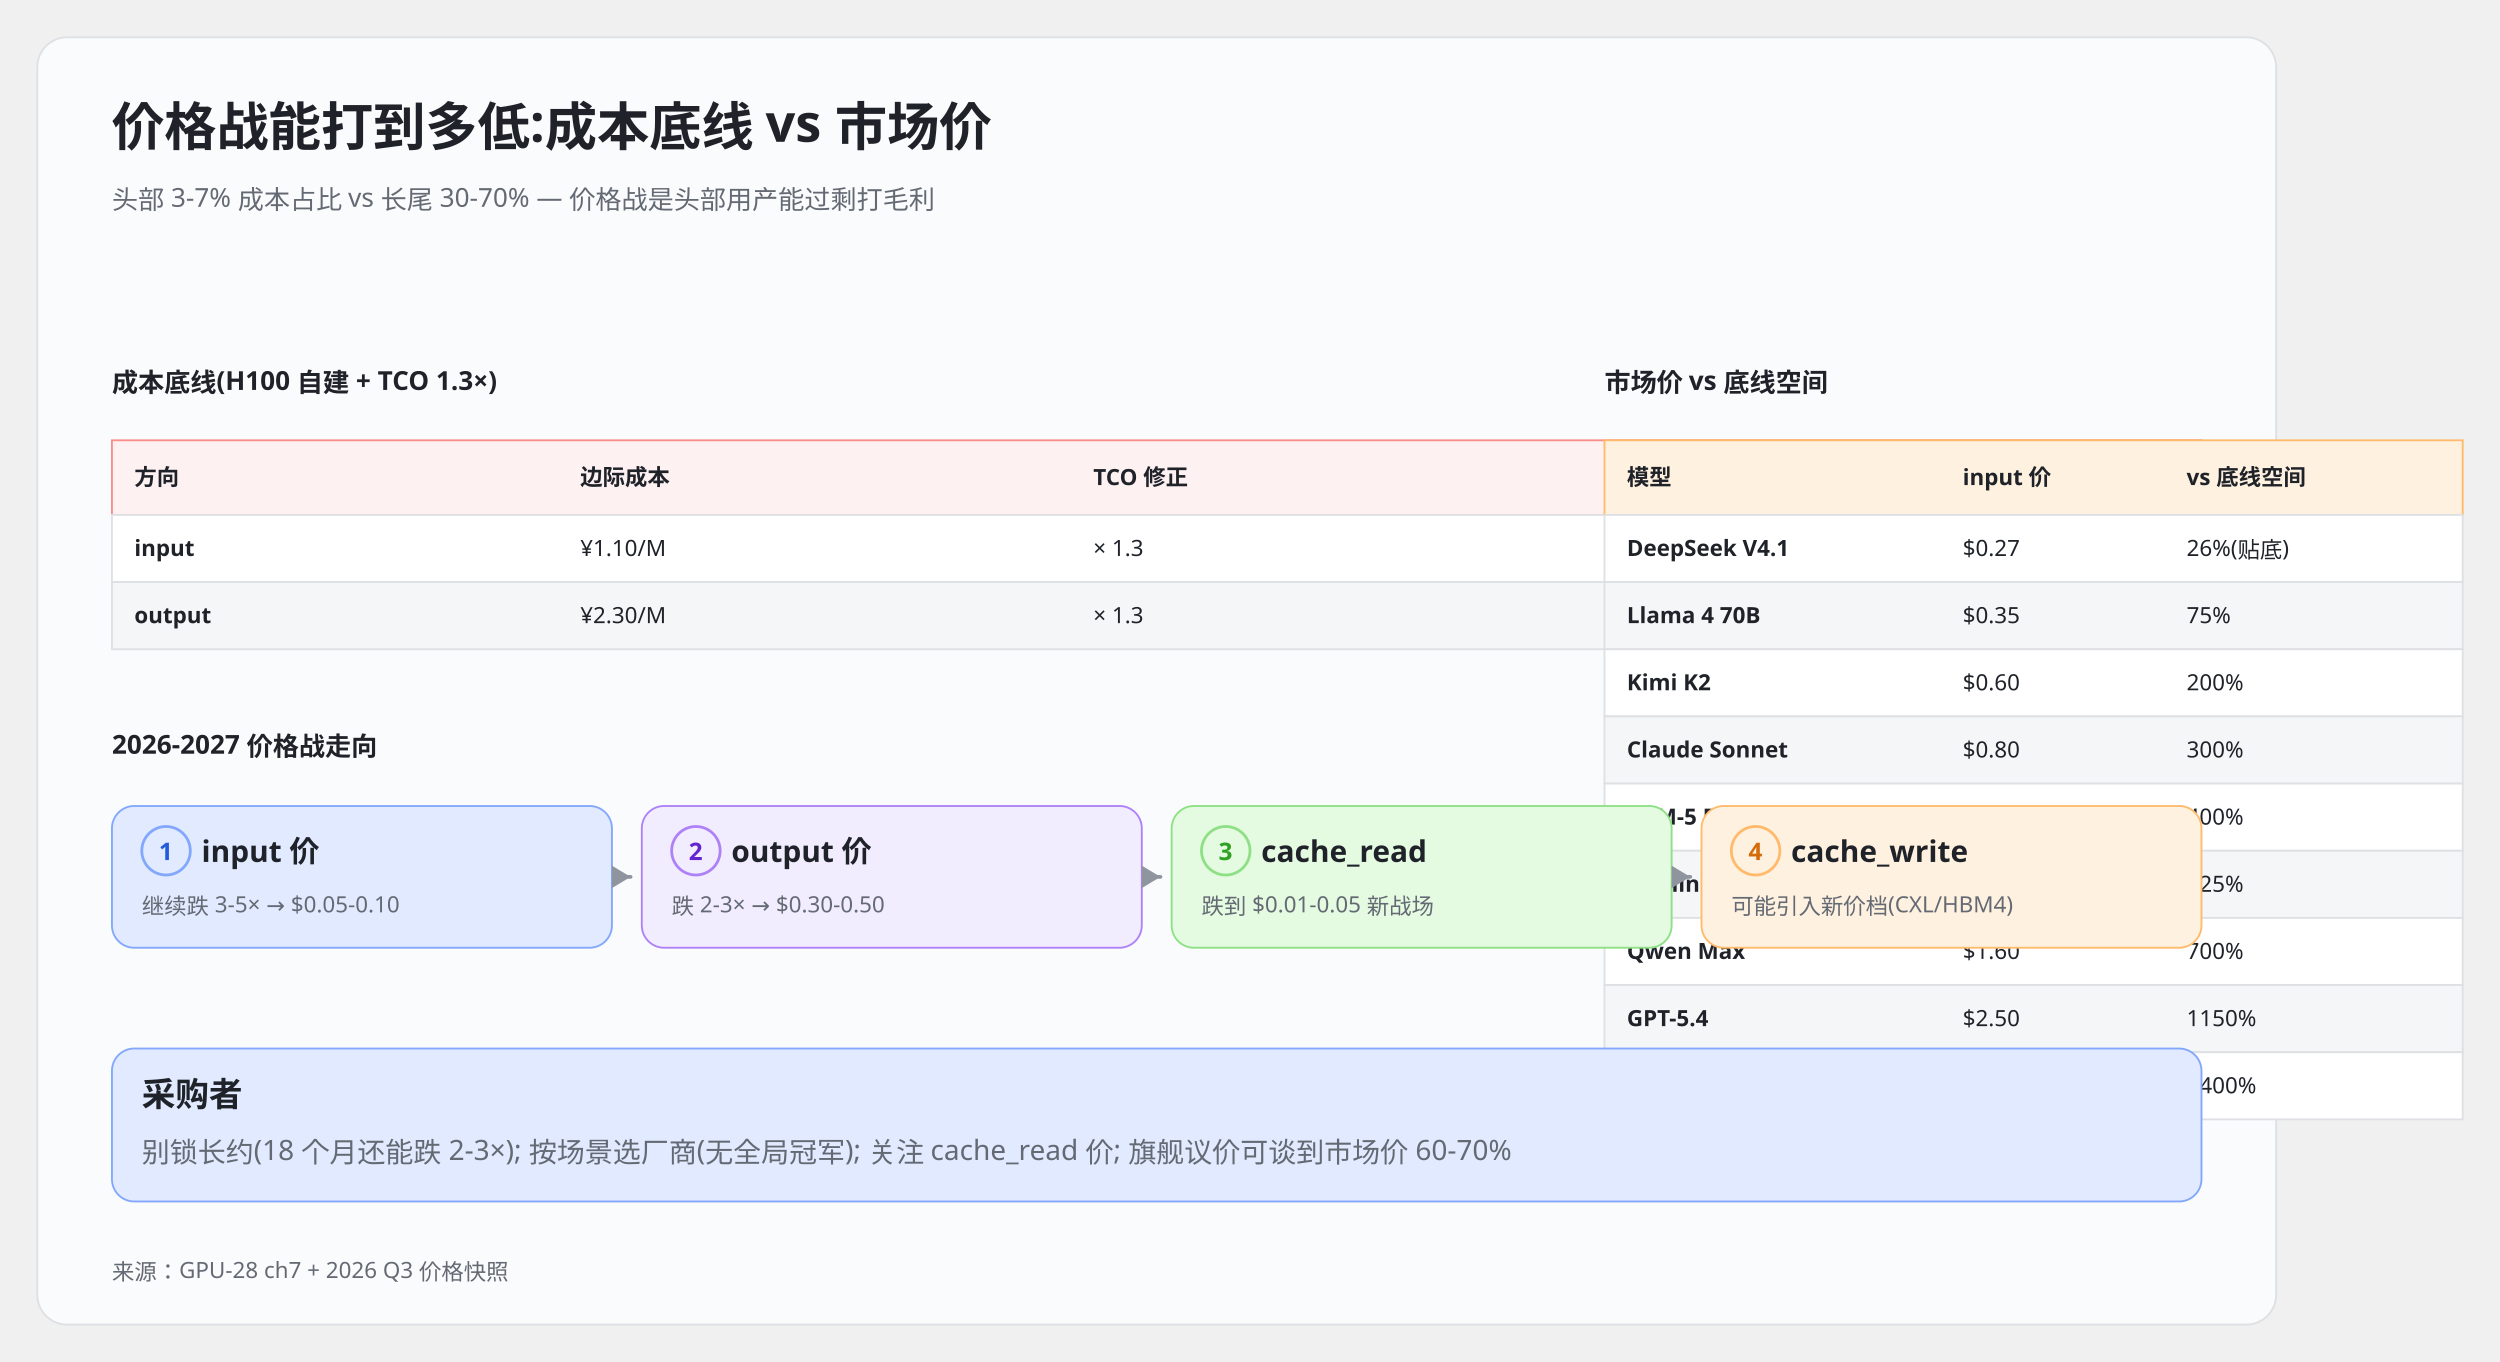
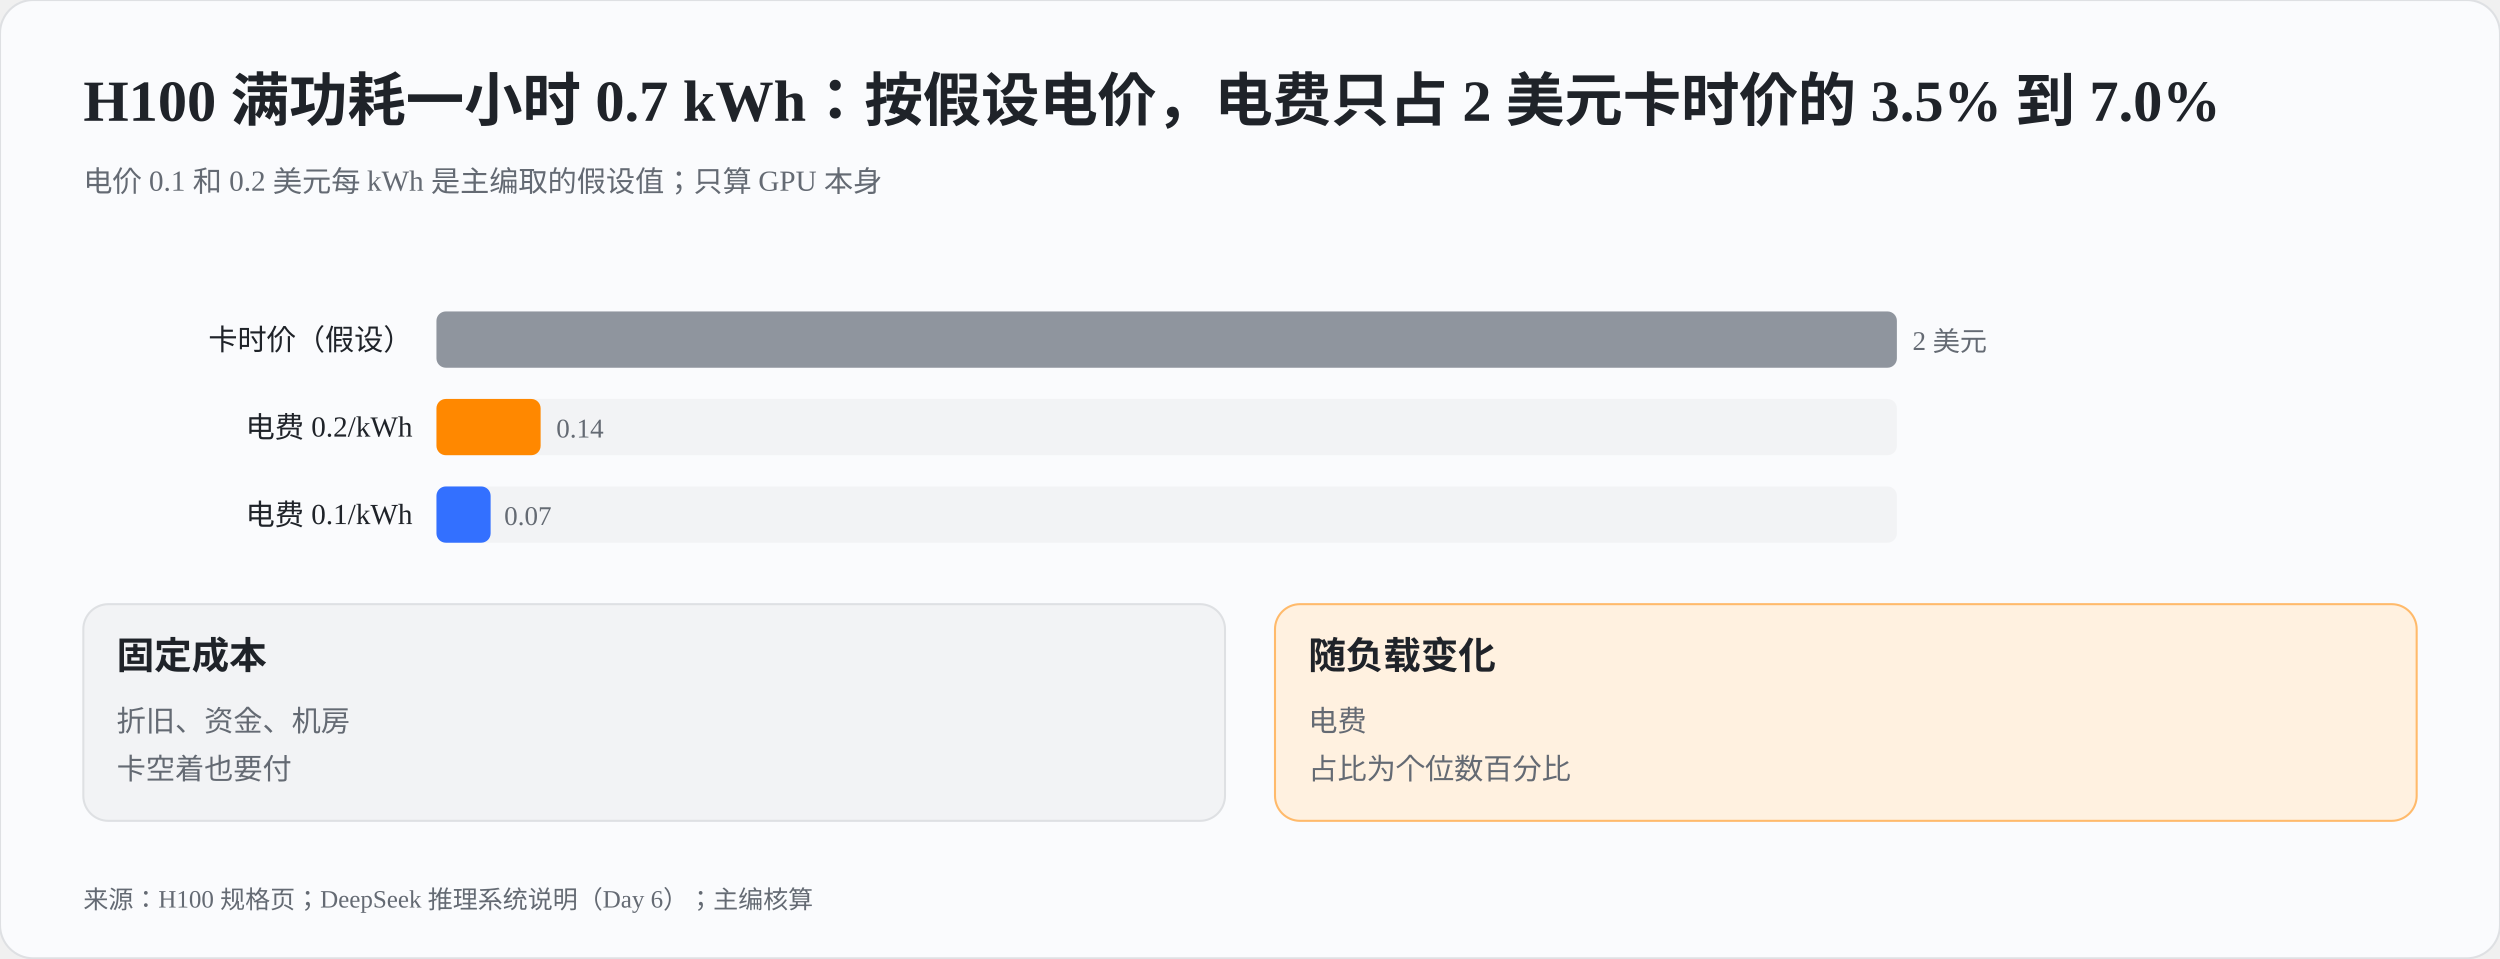
- <svg xmlns="http://www.w3.org/2000/svg" width="1340" height="730" viewBox="-20 -20 1340 730">
-   <g id="o1:47" transform="translate(0, 0)">
-     <rect x="0" y="0" width="1200" height="690" fill="#fafbfd" stroke="#dee0e3" stroke-width="1" rx="16" ry="16" />
-   </g>
-   <g id="a1:125" transform="translate(40, 25.058)">
-     <text font-size="28" font-family="Noto Sans SC, 'PingFang SC', 'Hiragino Sans GB', 'Microsoft YaHei', sans-serif" font-weight="bold" fill="#1f2329" text-anchor="start" dominant-baseline="alphabetic" x="0">
-       <tspan x="0" y="32.942">
-         <tspan x="0" text-anchor="start">价格战能打到多低:成本底线 vs 市场价</tspan>
-       </tspan>
-     </text>
-   </g>
-   <g id="a1:126" transform="translate(40, 75.529)">
-     <text font-size="14" font-family="Noto Sans SC, 'PingFang SC', 'Hiragino Sans GB', 'Microsoft YaHei', sans-serif" font-weight="normal" fill="#646a73" text-anchor="start" dominant-baseline="alphabetic" x="0">
-       <tspan x="0" y="16.471">
-         <tspan x="0" text-anchor="start">头部 3-7% 成本占比 vs 长尾 30-70% — 价格战是头部用产能过剩打毛利</tspan>
-       </tspan>
-     </text>
-   </g>
-   <g id="a1:127" transform="translate(40, 173.529)">
-     <text font-size="14" font-family="Noto Sans SC, 'PingFang SC', 'Hiragino Sans GB', 'Microsoft YaHei', sans-serif" font-weight="bold" fill="#1f2329" text-anchor="start" dominant-baseline="alphabetic" x="0">
-       <tspan x="0" y="16.471">
-         <tspan x="0" text-anchor="start">成本底线(H100 自建 + TCO 1.3×)</tspan>
-       </tspan>
-     </text>
-   </g>
-   <g id="o1:48" transform="translate(40, 216)">
-     <rect x="0" y="0" width="1120" height="40" fill="#fef1f1" stroke="#f98e8b" stroke-width="1" rx="0" ry="0" />
-   </g>
-   <g id="a1:128" transform="translate(52, 225.882)">
-     <text font-size="12" font-family="Noto Sans SC, 'PingFang SC', 'Hiragino Sans GB', 'Microsoft YaHei', sans-serif" font-weight="bold" fill="#1f2329" text-anchor="start" dominant-baseline="alphabetic" x="0">
-       <tspan x="0" y="14.118">
-         <tspan x="0" text-anchor="start">方向</tspan>
-       </tspan>
-     </text>
-   </g>
-   <g id="a1:129" transform="translate(291, 225.882)">
-     <text font-size="12" font-family="Noto Sans SC, 'PingFang SC', 'Hiragino Sans GB', 'Microsoft YaHei', sans-serif" font-weight="bold" fill="#1f2329" text-anchor="start" dominant-baseline="alphabetic" x="0">
-       <tspan x="0" y="14.118">
-         <tspan x="0" text-anchor="start">边际成本</tspan>
-       </tspan>
-     </text>
-   </g>
-   <g id="a1:130" transform="translate(566, 225.882)">
-     <text font-size="12" font-family="Noto Sans SC, 'PingFang SC', 'Hiragino Sans GB', 'Microsoft YaHei', sans-serif" font-weight="bold" fill="#1f2329" text-anchor="start" dominant-baseline="alphabetic" x="0">
-       <tspan x="0" y="14.118">
-         <tspan x="0" text-anchor="start">TCO 修正</tspan>
-       </tspan>
-     </text>
-   </g>
-   <g id="a1:131" transform="translate(842, 225.882)">
-     <text font-size="12" font-family="Noto Sans SC, 'PingFang SC', 'Hiragino Sans GB', 'Microsoft YaHei', sans-serif" font-weight="bold" fill="#1f2329" text-anchor="start" dominant-baseline="alphabetic" x="0">
-       <tspan x="0" y="14.118">
-         <tspan x="0" text-anchor="start">底线价</tspan>
-       </tspan>
-     </text>
-   </g>
-   <g id="o1:49" transform="translate(40, 256)">
-     <rect x="0" y="0" width="1120" height="36" fill="#ffffff" stroke="#dee0e3" stroke-width="1" rx="0" ry="0" />
-   </g>
-   <g id="a1:132" transform="translate(52, 263.882)">
-     <text font-size="12" font-family="Noto Sans SC, 'PingFang SC', 'Hiragino Sans GB', 'Microsoft YaHei', sans-serif" font-weight="bold" fill="#1f2329" text-anchor="start" dominant-baseline="alphabetic" x="0">
-       <tspan x="0" y="14.118">
-         <tspan x="0" text-anchor="start">input</tspan>
-       </tspan>
-     </text>
-   </g>
-   <g id="a1:133" transform="translate(291, 263.882)">
-     <text font-size="12" font-family="Noto Sans SC, 'PingFang SC', 'Hiragino Sans GB', 'Microsoft YaHei', sans-serif" font-weight="normal" fill="#1f2329" text-anchor="start" dominant-baseline="alphabetic" x="0">
-       <tspan x="0" y="14.118">
-         <tspan x="0" text-anchor="start">¥1.10/M</tspan>
-       </tspan>
-     </text>
-   </g>
-   <g id="a1:134" transform="translate(566, 263.882)">
-     <text font-size="12" font-family="Noto Sans SC, 'PingFang SC', 'Hiragino Sans GB', 'Microsoft YaHei', sans-serif" font-weight="normal" fill="#1f2329" text-anchor="start" dominant-baseline="alphabetic" x="0">
-       <tspan x="0" y="14.118">
-         <tspan x="0" text-anchor="start">× 1.3</tspan>
-       </tspan>
-     </text>
-   </g>
-   <g id="a1:135" transform="translate(842, 263.882)">
-     <text font-size="12" font-family="Noto Sans SC, 'PingFang SC', 'Hiragino Sans GB', 'Microsoft YaHei', sans-serif" font-weight="normal" fill="#1f2329" text-anchor="start" dominant-baseline="alphabetic" x="0">
-       <tspan x="0" y="14.118">
-         <tspan x="0" text-anchor="start">¥1.43 ≈ $0.20</tspan>
-       </tspan>
-     </text>
-   </g>
-   <g id="o1:50" transform="translate(40, 292)">
-     <rect x="0" y="0" width="1120" height="36" fill="#f5f6f7" stroke="#dee0e3" stroke-width="1" rx="0" ry="0" />
-   </g>
-   <g id="a1:136" transform="translate(52, 299.882)">
-     <text font-size="12" font-family="Noto Sans SC, 'PingFang SC', 'Hiragino Sans GB', 'Microsoft YaHei', sans-serif" font-weight="bold" fill="#1f2329" text-anchor="start" dominant-baseline="alphabetic" x="0">
-       <tspan x="0" y="14.118">
-         <tspan x="0" text-anchor="start">output</tspan>
-       </tspan>
-     </text>
-   </g>
-   <g id="a1:137" transform="translate(291, 299.882)">
-     <text font-size="12" font-family="Noto Sans SC, 'PingFang SC', 'Hiragino Sans GB', 'Microsoft YaHei', sans-serif" font-weight="normal" fill="#1f2329" text-anchor="start" dominant-baseline="alphabetic" x="0">
-       <tspan x="0" y="14.118">
-         <tspan x="0" text-anchor="start">¥2.30/M</tspan>
-       </tspan>
-     </text>
-   </g>
-   <g id="a1:138" transform="translate(566, 299.882)">
-     <text font-size="12" font-family="Noto Sans SC, 'PingFang SC', 'Hiragino Sans GB', 'Microsoft YaHei', sans-serif" font-weight="normal" fill="#1f2329" text-anchor="start" dominant-baseline="alphabetic" x="0">
-       <tspan x="0" y="14.118">
-         <tspan x="0" text-anchor="start">× 1.3</tspan>
-       </tspan>
-     </text>
-   </g>
-   <g id="a1:139" transform="translate(842, 299.882)">
-     <text font-size="12" font-family="Noto Sans SC, 'PingFang SC', 'Hiragino Sans GB', 'Microsoft YaHei', sans-serif" font-weight="normal" fill="#1f2329" text-anchor="start" dominant-baseline="alphabetic" x="0">
-       <tspan x="0" y="14.118">
-         <tspan x="0" text-anchor="start">¥3.00 ≈ $0.42</tspan>
-       </tspan>
-     </text>
-   </g>
-   <g id="a1:140" transform="translate(840, 173.529)">
-     <text font-size="14" font-family="Noto Sans SC, 'PingFang SC', 'Hiragino Sans GB', 'Microsoft YaHei', sans-serif" font-weight="bold" fill="#1f2329" text-anchor="start" dominant-baseline="alphabetic" x="0">
-       <tspan x="0" y="16.471">
-         <tspan x="0" text-anchor="start">市场价 vs 底线空间</tspan>
-       </tspan>
-     </text>
-   </g>
-   <g id="o1:51" transform="translate(840, 216)">
-     <rect x="0" y="0" width="460" height="40" fill="#fff1e0" stroke="#ffba6b" stroke-width="1" rx="0" ry="0" />
-   </g>
-   <g id="a1:141" transform="translate(852, 225.882)">
-     <text font-size="12" font-family="Noto Sans SC, 'PingFang SC', 'Hiragino Sans GB', 'Microsoft YaHei', sans-serif" font-weight="bold" fill="#1f2329" text-anchor="start" dominant-baseline="alphabetic" x="0">
-       <tspan x="0" y="14.118">
-         <tspan x="0" text-anchor="start">模型</tspan>
-       </tspan>
-     </text>
-   </g>
-   <g id="a1:142" transform="translate(1032, 225.882)">
-     <text font-size="12" font-family="Noto Sans SC, 'PingFang SC', 'Hiragino Sans GB', 'Microsoft YaHei', sans-serif" font-weight="bold" fill="#1f2329" text-anchor="start" dominant-baseline="alphabetic" x="0">
-       <tspan x="0" y="14.118">
-         <tspan x="0" text-anchor="start">input 价</tspan>
-       </tspan>
-     </text>
-   </g>
-   <g id="a1:143" transform="translate(1152, 225.882)">
-     <text font-size="12" font-family="Noto Sans SC, 'PingFang SC', 'Hiragino Sans GB', 'Microsoft YaHei', sans-serif" font-weight="bold" fill="#1f2329" text-anchor="start" dominant-baseline="alphabetic" x="0">
-       <tspan x="0" y="14.118">
-         <tspan x="0" text-anchor="start">vs 底线空间</tspan>
-       </tspan>
-     </text>
-   </g>
-   <g id="o1:52" transform="translate(840, 256)">
-     <rect x="0" y="0" width="460" height="36" fill="#ffffff" stroke="#dee0e3" stroke-width="1" rx="0" ry="0" />
-   </g>
-   <g id="a1:144" transform="translate(852, 263.882)">
-     <text font-size="12" font-family="Noto Sans SC, 'PingFang SC', 'Hiragino Sans GB', 'Microsoft YaHei', sans-serif" font-weight="bold" fill="#1f2329" text-anchor="start" dominant-baseline="alphabetic" x="0">
-       <tspan x="0" y="14.118">
-         <tspan x="0" text-anchor="start">DeepSeek V4.1</tspan>
-       </tspan>
-     </text>
-   </g>
-   <g id="a1:145" transform="translate(1032, 263.882)">
-     <text font-size="12" font-family="Noto Sans SC, 'PingFang SC', 'Hiragino Sans GB', 'Microsoft YaHei', sans-serif" font-weight="normal" fill="#1f2329" text-anchor="start" dominant-baseline="alphabetic" x="0">
-       <tspan x="0" y="14.118">
-         <tspan x="0" text-anchor="start">$0.27</tspan>
-       </tspan>
-     </text>
-   </g>
-   <g id="a1:146" transform="translate(1152, 263.882)">
-     <text font-size="12" font-family="Noto Sans SC, 'PingFang SC', 'Hiragino Sans GB', 'Microsoft YaHei', sans-serif" font-weight="normal" fill="#1f2329" text-anchor="start" dominant-baseline="alphabetic" x="0">
-       <tspan x="0" y="14.118">
-         <tspan x="0" text-anchor="start">26%(贴底)</tspan>
-       </tspan>
-     </text>
-   </g>
-   <g id="o1:53" transform="translate(840, 292)">
-     <rect x="0" y="0" width="460" height="36" fill="#f5f6f7" stroke="#dee0e3" stroke-width="1" rx="0" ry="0" />
-   </g>
-   <g id="a1:147" transform="translate(852, 299.882)">
-     <text font-size="12" font-family="Noto Sans SC, 'PingFang SC', 'Hiragino Sans GB', 'Microsoft YaHei', sans-serif" font-weight="bold" fill="#1f2329" text-anchor="start" dominant-baseline="alphabetic" x="0">
-       <tspan x="0" y="14.118">
-         <tspan x="0" text-anchor="start">Llama 4 70B</tspan>
-       </tspan>
-     </text>
-   </g>
-   <g id="a1:148" transform="translate(1032, 299.882)">
-     <text font-size="12" font-family="Noto Sans SC, 'PingFang SC', 'Hiragino Sans GB', 'Microsoft YaHei', sans-serif" font-weight="normal" fill="#1f2329" text-anchor="start" dominant-baseline="alphabetic" x="0">
-       <tspan x="0" y="14.118">
-         <tspan x="0" text-anchor="start">$0.35</tspan>
-       </tspan>
-     </text>
-   </g>
-   <g id="a1:149" transform="translate(1152, 299.882)">
-     <text font-size="12" font-family="Noto Sans SC, 'PingFang SC', 'Hiragino Sans GB', 'Microsoft YaHei', sans-serif" font-weight="normal" fill="#1f2329" text-anchor="start" dominant-baseline="alphabetic" x="0">
-       <tspan x="0" y="14.118">
-         <tspan x="0" text-anchor="start">75%</tspan>
-       </tspan>
-     </text>
-   </g>
-   <g id="o1:54" transform="translate(840, 328)">
-     <rect x="0" y="0" width="460" height="36" fill="#ffffff" stroke="#dee0e3" stroke-width="1" rx="0" ry="0" />
-   </g>
-   <g id="a1:150" transform="translate(852, 335.882)">
-     <text font-size="12" font-family="Noto Sans SC, 'PingFang SC', 'Hiragino Sans GB', 'Microsoft YaHei', sans-serif" font-weight="bold" fill="#1f2329" text-anchor="start" dominant-baseline="alphabetic" x="0">
-       <tspan x="0" y="14.118">
-         <tspan x="0" text-anchor="start">Kimi K2</tspan>
-       </tspan>
-     </text>
-   </g>
-   <g id="a1:151" transform="translate(1032, 335.882)">
-     <text font-size="12" font-family="Noto Sans SC, 'PingFang SC', 'Hiragino Sans GB', 'Microsoft YaHei', sans-serif" font-weight="normal" fill="#1f2329" text-anchor="start" dominant-baseline="alphabetic" x="0">
-       <tspan x="0" y="14.118">
-         <tspan x="0" text-anchor="start">$0.60</tspan>
-       </tspan>
-     </text>
-   </g>
-   <g id="a1:152" transform="translate(1152, 335.882)">
-     <text font-size="12" font-family="Noto Sans SC, 'PingFang SC', 'Hiragino Sans GB', 'Microsoft YaHei', sans-serif" font-weight="normal" fill="#1f2329" text-anchor="start" dominant-baseline="alphabetic" x="0">
-       <tspan x="0" y="14.118">
-         <tspan x="0" text-anchor="start">200%</tspan>
-       </tspan>
-     </text>
-   </g>
-   <g id="o1:55" transform="translate(840, 364)">
-     <rect x="0" y="0" width="460" height="36" fill="#f5f6f7" stroke="#dee0e3" stroke-width="1" rx="0" ry="0" />
-   </g>
-   <g id="a1:153" transform="translate(852, 371.882)">
-     <text font-size="12" font-family="Noto Sans SC, 'PingFang SC', 'Hiragino Sans GB', 'Microsoft YaHei', sans-serif" font-weight="bold" fill="#1f2329" text-anchor="start" dominant-baseline="alphabetic" x="0">
-       <tspan x="0" y="14.118">
-         <tspan x="0" text-anchor="start">Claude Sonnet</tspan>
-       </tspan>
-     </text>
-   </g>
-   <g id="a1:154" transform="translate(1032, 371.882)">
-     <text font-size="12" font-family="Noto Sans SC, 'PingFang SC', 'Hiragino Sans GB', 'Microsoft YaHei', sans-serif" font-weight="normal" fill="#1f2329" text-anchor="start" dominant-baseline="alphabetic" x="0">
-       <tspan x="0" y="14.118">
-         <tspan x="0" text-anchor="start">$0.80</tspan>
-       </tspan>
-     </text>
-   </g>
-   <g id="a1:155" transform="translate(1152, 371.882)">
-     <text font-size="12" font-family="Noto Sans SC, 'PingFang SC', 'Hiragino Sans GB', 'Microsoft YaHei', sans-serif" font-weight="normal" fill="#1f2329" text-anchor="start" dominant-baseline="alphabetic" x="0">
-       <tspan x="0" y="14.118">
-         <tspan x="0" text-anchor="start">300%</tspan>
-       </tspan>
-     </text>
-   </g>
-   <g id="o1:56" transform="translate(840, 400)">
-     <rect x="0" y="0" width="460" height="36" fill="#ffffff" stroke="#dee0e3" stroke-width="1" rx="0" ry="0" />
-   </g>
-   <g id="a1:156" transform="translate(852, 407.882)">
-     <text font-size="12" font-family="Noto Sans SC, 'PingFang SC', 'Hiragino Sans GB', 'Microsoft YaHei', sans-serif" font-weight="bold" fill="#1f2329" text-anchor="start" dominant-baseline="alphabetic" x="0">
-       <tspan x="0" y="14.118">
-         <tspan x="0" text-anchor="start">GLM-5 Plus</tspan>
-       </tspan>
-     </text>
-   </g>
-   <g id="a1:157" transform="translate(1032, 407.882)">
-     <text font-size="12" font-family="Noto Sans SC, 'PingFang SC', 'Hiragino Sans GB', 'Microsoft YaHei', sans-serif" font-weight="normal" fill="#1f2329" text-anchor="start" dominant-baseline="alphabetic" x="0">
-       <tspan x="0" y="14.118">
-         <tspan x="0" text-anchor="start">$1.00</tspan>
-       </tspan>
-     </text>
-   </g>
-   <g id="a1:158" transform="translate(1152, 407.882)">
-     <text font-size="12" font-family="Noto Sans SC, 'PingFang SC', 'Hiragino Sans GB', 'Microsoft YaHei', sans-serif" font-weight="normal" fill="#1f2329" text-anchor="start" dominant-baseline="alphabetic" x="0">
-       <tspan x="0" y="14.118">
-         <tspan x="0" text-anchor="start">400%</tspan>
-       </tspan>
-     </text>
-   </g>
-   <g id="o1:57" transform="translate(840, 436)">
-     <rect x="0" y="0" width="460" height="36" fill="#f5f6f7" stroke="#dee0e3" stroke-width="1" rx="0" ry="0" />
-   </g>
-   <g id="a1:159" transform="translate(852, 443.882)">
-     <text font-size="12" font-family="Noto Sans SC, 'PingFang SC', 'Hiragino Sans GB', 'Microsoft YaHei', sans-serif" font-weight="bold" fill="#1f2329" text-anchor="start" dominant-baseline="alphabetic" x="0">
-       <tspan x="0" y="14.118">
-         <tspan x="0" text-anchor="start">Gemini 3 Pro</tspan>
-       </tspan>
-     </text>
-   </g>
-   <g id="a1:160" transform="translate(1032, 443.882)">
-     <text font-size="12" font-family="Noto Sans SC, 'PingFang SC', 'Hiragino Sans GB', 'Microsoft YaHei', sans-serif" font-weight="normal" fill="#1f2329" text-anchor="start" dominant-baseline="alphabetic" x="0">
-       <tspan x="0" y="14.118">
-         <tspan x="0" text-anchor="start">$1.25</tspan>
-       </tspan>
-     </text>
-   </g>
-   <g id="a1:161" transform="translate(1152, 443.882)">
-     <text font-size="12" font-family="Noto Sans SC, 'PingFang SC', 'Hiragino Sans GB', 'Microsoft YaHei', sans-serif" font-weight="normal" fill="#1f2329" text-anchor="start" dominant-baseline="alphabetic" x="0">
-       <tspan x="0" y="14.118">
-         <tspan x="0" text-anchor="start">525%</tspan>
-       </tspan>
-     </text>
-   </g>
-   <g id="o1:58" transform="translate(840, 472)">
-     <rect x="0" y="0" width="460" height="36" fill="#ffffff" stroke="#dee0e3" stroke-width="1" rx="0" ry="0" />
-   </g>
-   <g id="a1:162" transform="translate(852, 479.882)">
-     <text font-size="12" font-family="Noto Sans SC, 'PingFang SC', 'Hiragino Sans GB', 'Microsoft YaHei', sans-serif" font-weight="bold" fill="#1f2329" text-anchor="start" dominant-baseline="alphabetic" x="0">
-       <tspan x="0" y="14.118">
-         <tspan x="0" text-anchor="start">Qwen Max</tspan>
-       </tspan>
-     </text>
-   </g>
-   <g id="a1:163" transform="translate(1032, 479.882)">
-     <text font-size="12" font-family="Noto Sans SC, 'PingFang SC', 'Hiragino Sans GB', 'Microsoft YaHei', sans-serif" font-weight="normal" fill="#1f2329" text-anchor="start" dominant-baseline="alphabetic" x="0">
-       <tspan x="0" y="14.118">
-         <tspan x="0" text-anchor="start">$1.60</tspan>
-       </tspan>
-     </text>
-   </g>
-   <g id="a1:164" transform="translate(1152, 479.882)">
-     <text font-size="12" font-family="Noto Sans SC, 'PingFang SC', 'Hiragino Sans GB', 'Microsoft YaHei', sans-serif" font-weight="normal" fill="#1f2329" text-anchor="start" dominant-baseline="alphabetic" x="0">
-       <tspan x="0" y="14.118">
-         <tspan x="0" text-anchor="start">700%</tspan>
-       </tspan>
-     </text>
-   </g>
-   <g id="o1:59" transform="translate(840, 508)">
-     <rect x="0" y="0" width="460" height="36" fill="#f5f6f7" stroke="#dee0e3" stroke-width="1" rx="0" ry="0" />
-   </g>
-   <g id="a1:165" transform="translate(852, 515.882)">
-     <text font-size="12" font-family="Noto Sans SC, 'PingFang SC', 'Hiragino Sans GB', 'Microsoft YaHei', sans-serif" font-weight="bold" fill="#1f2329" text-anchor="start" dominant-baseline="alphabetic" x="0">
-       <tspan x="0" y="14.118">
-         <tspan x="0" text-anchor="start">GPT-5.4</tspan>
-       </tspan>
-     </text>
-   </g>
-   <g id="a1:166" transform="translate(1032, 515.882)">
-     <text font-size="12" font-family="Noto Sans SC, 'PingFang SC', 'Hiragino Sans GB', 'Microsoft YaHei', sans-serif" font-weight="normal" fill="#1f2329" text-anchor="start" dominant-baseline="alphabetic" x="0">
-       <tspan x="0" y="14.118">
-         <tspan x="0" text-anchor="start">$2.50</tspan>
-       </tspan>
-     </text>
-   </g>
-   <g id="a1:167" transform="translate(1152, 515.882)">
-     <text font-size="12" font-family="Noto Sans SC, 'PingFang SC', 'Hiragino Sans GB', 'Microsoft YaHei', sans-serif" font-weight="normal" fill="#1f2329" text-anchor="start" dominant-baseline="alphabetic" x="0">
-       <tspan x="0" y="14.118">
-         <tspan x="0" text-anchor="start">1150%</tspan>
-       </tspan>
-     </text>
-   </g>
-   <g id="o1:60" transform="translate(840, 544)">
-     <rect x="0" y="0" width="460" height="36" fill="#ffffff" stroke="#dee0e3" stroke-width="1" rx="0" ry="0" />
-   </g>
-   <g id="a1:168" transform="translate(852, 551.882)">
-     <text font-size="12" font-family="Noto Sans SC, 'PingFang SC', 'Hiragino Sans GB', 'Microsoft YaHei', sans-serif" font-weight="bold" fill="#1f2329" text-anchor="start" dominant-baseline="alphabetic" x="0">
-       <tspan x="0" y="14.118">
-         <tspan x="0" text-anchor="start">Claude Opus</tspan>
-       </tspan>
-     </text>
-   </g>
-   <g id="a1:169" transform="translate(1032, 551.882)">
-     <text font-size="12" font-family="Noto Sans SC, 'PingFang SC', 'Hiragino Sans GB', 'Microsoft YaHei', sans-serif" font-weight="normal" fill="#1f2329" text-anchor="start" dominant-baseline="alphabetic" x="0">
-       <tspan x="0" y="14.118">
-         <tspan x="0" text-anchor="start">$3.00</tspan>
-       </tspan>
-     </text>
-   </g>
-   <g id="a1:170" transform="translate(1152, 551.882)">
-     <text font-size="12" font-family="Noto Sans SC, 'PingFang SC', 'Hiragino Sans GB', 'Microsoft YaHei', sans-serif" font-weight="normal" fill="#1f2329" text-anchor="start" dominant-baseline="alphabetic" x="0">
-       <tspan x="0" y="14.118">
-         <tspan x="0" text-anchor="start">1400%</tspan>
-       </tspan>
-     </text>
-   </g>
-   <g id="a1:171" transform="translate(40, 367.529)">
-     <text font-size="14" font-family="Noto Sans SC, 'PingFang SC', 'Hiragino Sans GB', 'Microsoft YaHei', sans-serif" font-weight="bold" fill="#1f2329" text-anchor="start" dominant-baseline="alphabetic" x="0">
-       <tspan x="0" y="16.471">
-         <tspan x="0" text-anchor="start">2026-2027 价格战走向</tspan>
-       </tspan>
-     </text>
-   </g>
-   <g id="o1:61" transform="translate(40, 412)">
-     <rect x="0" y="0" width="268" height="76" fill="#e1eaff" stroke="#82a7fc" stroke-width="1" rx="12" ry="12" />
-   </g>
-   <g id="o1:62" transform="translate(56, 423)">
-     <ellipse fill="#e1eaff" stroke="#82a7fc" stroke-width="1.5" cx="13" cy="13" rx="13" ry="13" />
-   </g>
-   <g id="a1:172" transform="translate(62.5, 425.7055)">
-     <text font-size="13" font-family="Noto Sans SC, 'PingFang SC', 'Hiragino Sans GB', 'Microsoft YaHei', sans-serif" font-weight="bold" fill="#245bdb" text-anchor="middle" dominant-baseline="alphabetic" x="6.5">
-       <tspan x="6.5" y="15.295">
-         <tspan x="2.665" text-anchor="start">1</tspan>
-       </tspan>
-     </text>
-   </g>
-   <g id="a1:173" transform="translate(88, 423.176)">
-     <text font-size="16" font-family="Noto Sans SC, 'PingFang SC', 'Hiragino Sans GB', 'Microsoft YaHei', sans-serif" font-weight="bold" fill="#1f2329" text-anchor="start" dominant-baseline="alphabetic" x="0">
-       <tspan x="0" y="18.824">
-         <tspan x="0" text-anchor="start">input 价</tspan>
-       </tspan>
-     </text>
-   </g>
-   <g id="a1:174" transform="translate(56, 455.882)">
-     <text font-size="12" font-family="Noto Sans SC, 'PingFang SC', 'Hiragino Sans GB', 'Microsoft YaHei', sans-serif" font-weight="normal" fill="#646a73" text-anchor="start" dominant-baseline="alphabetic" x="0">
-       <tspan x="0" y="14.118">
-         <tspan x="0" text-anchor="start">继续跌 3-5× → $0.05-0.10</tspan>
-       </tspan>
-     </text>
-   </g>
-   <g id="c1:7" transform="translate(314, 450)">
-     <path fill="none" stroke="#8f959e" stroke-width="2" stroke-linecap="round" stroke-linejoin="round" d="M 0 0 L 4 0" />
-   </g>
-   <g id="d1:7" transform="translate(305.5, 441.5)">
-     <defs>
-       <symbol id="svgicon-d1-7" viewBox="0 0 15 17">
-         <g transform="translate(-305.5 -441.5)">
-           <polygon points="308,444 318,450 308,456" fill="#8F959E" />
-         </g>
-       </symbol>
-     </defs>
-     <use href="#svgicon-d1-7" x="0" y="0" width="15" height="17" />
-   </g>
-   <g id="o1:63" transform="translate(324, 412)">
-     <rect x="0" y="0" width="268" height="76" fill="#f2ecff" stroke="#ad82f7" stroke-width="1" rx="12" ry="12" />
-   </g>
-   <g id="o1:64" transform="translate(340, 423)">
-     <ellipse fill="#f2ecff" stroke="#ad82f7" stroke-width="1.5" cx="13" cy="13" rx="13" ry="13" />
-   </g>
-   <g id="a1:175" transform="translate(346.5, 425.7055)">
-     <text font-size="13" font-family="Noto Sans SC, 'PingFang SC', 'Hiragino Sans GB', 'Microsoft YaHei', sans-serif" font-weight="bold" fill="#6425d0" text-anchor="middle" dominant-baseline="alphabetic" x="6.5">
-       <tspan x="6.5" y="15.295">
-         <tspan x="2.665" text-anchor="start">2</tspan>
-       </tspan>
-     </text>
-   </g>
-   <g id="a1:176" transform="translate(372, 423.176)">
-     <text font-size="16" font-family="Noto Sans SC, 'PingFang SC', 'Hiragino Sans GB', 'Microsoft YaHei', sans-serif" font-weight="bold" fill="#1f2329" text-anchor="start" dominant-baseline="alphabetic" x="0">
-       <tspan x="0" y="18.824">
-         <tspan x="0" text-anchor="start">output 价</tspan>
-       </tspan>
-     </text>
-   </g>
-   <g id="a1:177" transform="translate(340, 455.882)">
-     <text font-size="12" font-family="Noto Sans SC, 'PingFang SC', 'Hiragino Sans GB', 'Microsoft YaHei', sans-serif" font-weight="normal" fill="#646a73" text-anchor="start" dominant-baseline="alphabetic" x="0">
-       <tspan x="0" y="14.118">
-         <tspan x="0" text-anchor="start">跌 2-3× → $0.30-0.50</tspan>
-       </tspan>
-     </text>
-   </g>
-   <g id="c1:8" transform="translate(598, 450)">
-     <path fill="none" stroke="#8f959e" stroke-width="2" stroke-linecap="round" stroke-linejoin="round" d="M 0 0 L 4 0" />
-   </g>
-   <g id="d1:8" transform="translate(589.5, 441.5)">
-     <defs>
-       <symbol id="svgicon-d1-8" viewBox="0 0 15 17">
-         <g transform="translate(-589.5 -441.5)">
-           <polygon points="592,444 602,450 592,456" fill="#8F959E" />
-         </g>
-       </symbol>
-     </defs>
-     <use href="#svgicon-d1-8" x="0" y="0" width="15" height="17" />
-   </g>
-   <g id="o1:65" transform="translate(608, 412)">
-     <rect x="0" y="0" width="268" height="76" fill="#e4fae1" stroke="#8ee085" stroke-width="1" rx="12" ry="12" />
-   </g>
-   <g id="o1:66" transform="translate(624, 423)">
-     <ellipse fill="#e4fae1" stroke="#8ee085" stroke-width="1.5" cx="13" cy="13" rx="13" ry="13" />
-   </g>
-   <g id="a1:178" transform="translate(630.5, 425.7055)">
-     <text font-size="13" font-family="Noto Sans SC, 'PingFang SC', 'Hiragino Sans GB', 'Microsoft YaHei', sans-serif" font-weight="bold" fill="#2ea121" text-anchor="middle" dominant-baseline="alphabetic" x="6.5">
-       <tspan x="6.5" y="15.295">
-         <tspan x="2.665" text-anchor="start">3</tspan>
-       </tspan>
-     </text>
-   </g>
-   <g id="a1:179" transform="translate(656, 423.176)">
-     <text font-size="16" font-family="Noto Sans SC, 'PingFang SC', 'Hiragino Sans GB', 'Microsoft YaHei', sans-serif" font-weight="bold" fill="#1f2329" text-anchor="start" dominant-baseline="alphabetic" x="0">
-       <tspan x="0" y="18.824">
-         <tspan x="0" text-anchor="start">cache_read</tspan>
-       </tspan>
-     </text>
-   </g>
-   <g id="a1:180" transform="translate(624, 455.882)">
-     <text font-size="12" font-family="Noto Sans SC, 'PingFang SC', 'Hiragino Sans GB', 'Microsoft YaHei', sans-serif" font-weight="normal" fill="#646a73" text-anchor="start" dominant-baseline="alphabetic" x="0">
-       <tspan x="0" y="14.118">
-         <tspan x="0" text-anchor="start">跌到 $0.01-0.05 新战场</tspan>
-       </tspan>
-     </text>
-   </g>
-   <g id="c1:9" transform="translate(882, 450)">
-     <path fill="none" stroke="#8f959e" stroke-width="2" stroke-linecap="round" stroke-linejoin="round" d="M 0 0 L 4 0" />
-   </g>
-   <g id="d1:9" transform="translate(873.5, 441.5)">
-     <defs>
-       <symbol id="svgicon-d1-9" viewBox="0 0 15 17">
-         <g transform="translate(-873.5 -441.5)">
-           <polygon points="876,444 886,450 876,456" fill="#8F959E" />
-         </g>
-       </symbol>
-     </defs>
-     <use href="#svgicon-d1-9" x="0" y="0" width="15" height="17" />
-   </g>
-   <g id="o1:67" transform="translate(892, 412)">
-     <rect x="0" y="0" width="268" height="76" fill="#fff1e0" stroke="#ffba6b" stroke-width="1" rx="12" ry="12" />
-   </g>
-   <g id="o1:68" transform="translate(908, 423)">
-     <ellipse fill="#fff1e0" stroke="#ffba6b" stroke-width="1.5" cx="13" cy="13" rx="13" ry="13" />
-   </g>
-   <g id="a1:181" transform="translate(914.5, 425.7055)">
-     <text font-size="13" font-family="Noto Sans SC, 'PingFang SC', 'Hiragino Sans GB', 'Microsoft YaHei', sans-serif" font-weight="bold" fill="#d46b08" text-anchor="middle" dominant-baseline="alphabetic" x="6.5">
-       <tspan x="6.5" y="15.295">
-         <tspan x="2.665" text-anchor="start">4</tspan>
-       </tspan>
-     </text>
-   </g>
-   <g id="a1:182" transform="translate(940, 423.176)">
-     <text font-size="16" font-family="Noto Sans SC, 'PingFang SC', 'Hiragino Sans GB', 'Microsoft YaHei', sans-serif" font-weight="bold" fill="#1f2329" text-anchor="start" dominant-baseline="alphabetic" x="0">
-       <tspan x="0" y="18.824">
-         <tspan x="0" text-anchor="start">cache_write</tspan>
-       </tspan>
-     </text>
-   </g>
-   <g id="a1:183" transform="translate(908, 455.882)">
-     <text font-size="12" font-family="Noto Sans SC, 'PingFang SC', 'Hiragino Sans GB', 'Microsoft YaHei', sans-serif" font-weight="normal" fill="#646a73" text-anchor="start" dominant-baseline="alphabetic" x="0">
-       <tspan x="0" y="14.118">
-         <tspan x="0" text-anchor="start">可能引入新价档(CXL/HBM4)</tspan>
-       </tspan>
-     </text>
-   </g>
-   <g id="o1:69" transform="translate(40, 542)">
-     <rect x="0" y="0" width="1120" height="82" fill="#e1eaff" stroke="#82a7fc" stroke-width="1" rx="12" ry="12" />
-   </g>
-   <g id="a1:184" transform="translate(56, 551.823)">
-     <text font-size="18" font-family="Noto Sans SC, 'PingFang SC', 'Hiragino Sans GB', 'Microsoft YaHei', sans-serif" font-weight="bold" fill="#1f2329" text-anchor="start" dominant-baseline="alphabetic" x="0">
-       <tspan x="0" y="21.177">
-         <tspan x="0" text-anchor="start">采购者</tspan>
-       </tspan>
-     </text>
-   </g>
-   <g id="a1:185" transform="translate(56, 585.3525)">
-     <text font-size="15" font-family="Noto Sans SC, 'PingFang SC', 'Hiragino Sans GB', 'Microsoft YaHei', sans-serif" font-weight="normal" fill="#646a73" text-anchor="start" dominant-baseline="alphabetic" x="0">
-       <tspan x="0" y="17.648">
-         <tspan x="0" text-anchor="start">别锁长约(18 个月还能跌 2-3×); 按场景选厂商(无全局冠军); 关注 cache_read 价; 旗舰议价可谈到市场价 60-70%</tspan>
-       </tspan>
-     </text>
-   </g>
-   <g id="a1:186" transform="translate(40, 651.882)">
-     <text font-size="12" font-family="Noto Sans SC, 'PingFang SC', 'Hiragino Sans GB', 'Microsoft YaHei', sans-serif" font-weight="normal" fill="#646a73" text-anchor="start" dominant-baseline="alphabetic" x="0">
-       <tspan x="0" y="14.118">
-         <tspan x="0" text-anchor="start">来源：GPU-28 ch7 + 2026 Q3 价格快照</tspan>
-       </tspan>
-     </text>
-   </g>
+ <svg xmlns="http://www.w3.org/2000/svg" viewBox="0 0 1200 460" width="1200" height="460">
+   <rect x="0" y="0" width="1200" height="460" rx="16" fill="#FAFBFD" stroke="#DEE0E3" />
+   <text x="40" y="58" font-size="28" fill="#1F2329" font-weight="bold">H100 满功耗一小时 0.7 kWh：按假设电价，电费只占 2 美元卡时价的 3.5% 到 7.0%</text>
+   <text x="40" y="92" font-size="14" fill="#646A73">电价 0.1 和 0.2 美元每 kWh 是主编取的假设值；只算 GPU 本身</text>
+   <text x="198" y="168" font-size="14" fill="#1F2329" text-anchor="end">卡时价（假设）</text>
+   <rect x="210" y="150" width="700" height="26" rx="4" fill="#F2F3F5" stroke="#F2F3F5" stroke-width="1" />
+   <rect x="210" y="150" width="700" height="26" rx="4" fill="#8F959E" stroke="#8F959E" stroke-width="1" />
+   <text x="918" y="168" font-size="13" fill="#646A73">  2 美元</text>
+   <text x="198" y="210" font-size="14" fill="#1F2329" text-anchor="end">电费 0.2/kWh</text>
+   <rect x="210" y="192" width="700" height="26" rx="4" fill="#F2F3F5" stroke="#F2F3F5" stroke-width="1" />
+   <rect x="210" y="192" width="49" height="26" rx="4" fill="#FF8800" stroke="#FF8800" stroke-width="1" />
+   <text x="267" y="210" font-size="13" fill="#646A73">  0.14</text>
+   <text x="198" y="252" font-size="14" fill="#1F2329" text-anchor="end">电费 0.1/kWh</text>
+   <rect x="210" y="234" width="700" height="26" rx="4" fill="#F2F3F5" stroke="#F2F3F5" stroke-width="1" />
+   <rect x="210" y="234" width="25" height="26" rx="4" fill="#3370FF" stroke="#3370FF" stroke-width="1" />
+   <text x="242" y="252" font-size="13" fill="#646A73">  0.07</text>
+   <rect x="40" y="290" width="548" height="104" rx="12" fill="#F2F3F5" stroke="#DEE0E3" stroke-width="1" />
+   <text x="56" y="321" font-size="18" fill="#1F2329" font-weight="bold">固定成本</text>
+   <text x="56" y="351" font-size="14" fill="#646A73">折旧、资金、机房</text>
+   <text x="56" y="374" font-size="14" fill="#646A73">卡空着也要付</text>
+   <rect x="612" y="290" width="548" height="104" rx="12" fill="#FFF1E0" stroke="#FFBA6B" stroke-width="1" />
+   <text x="628" y="321" font-size="18" fill="#1F2329" font-weight="bold">随负载变化</text>
+   <text x="628" y="351" font-size="14" fill="#646A73">电费</text>
+   <text x="628" y="374" font-size="14" fill="#646A73">占比为个位数百分比</text>
+   <text x="40" y="436" font-size="12" fill="#646A73">来源：H100 规格页；DeepSeek 推理系统说明（Day 6）；主编核算</text>
</svg>
